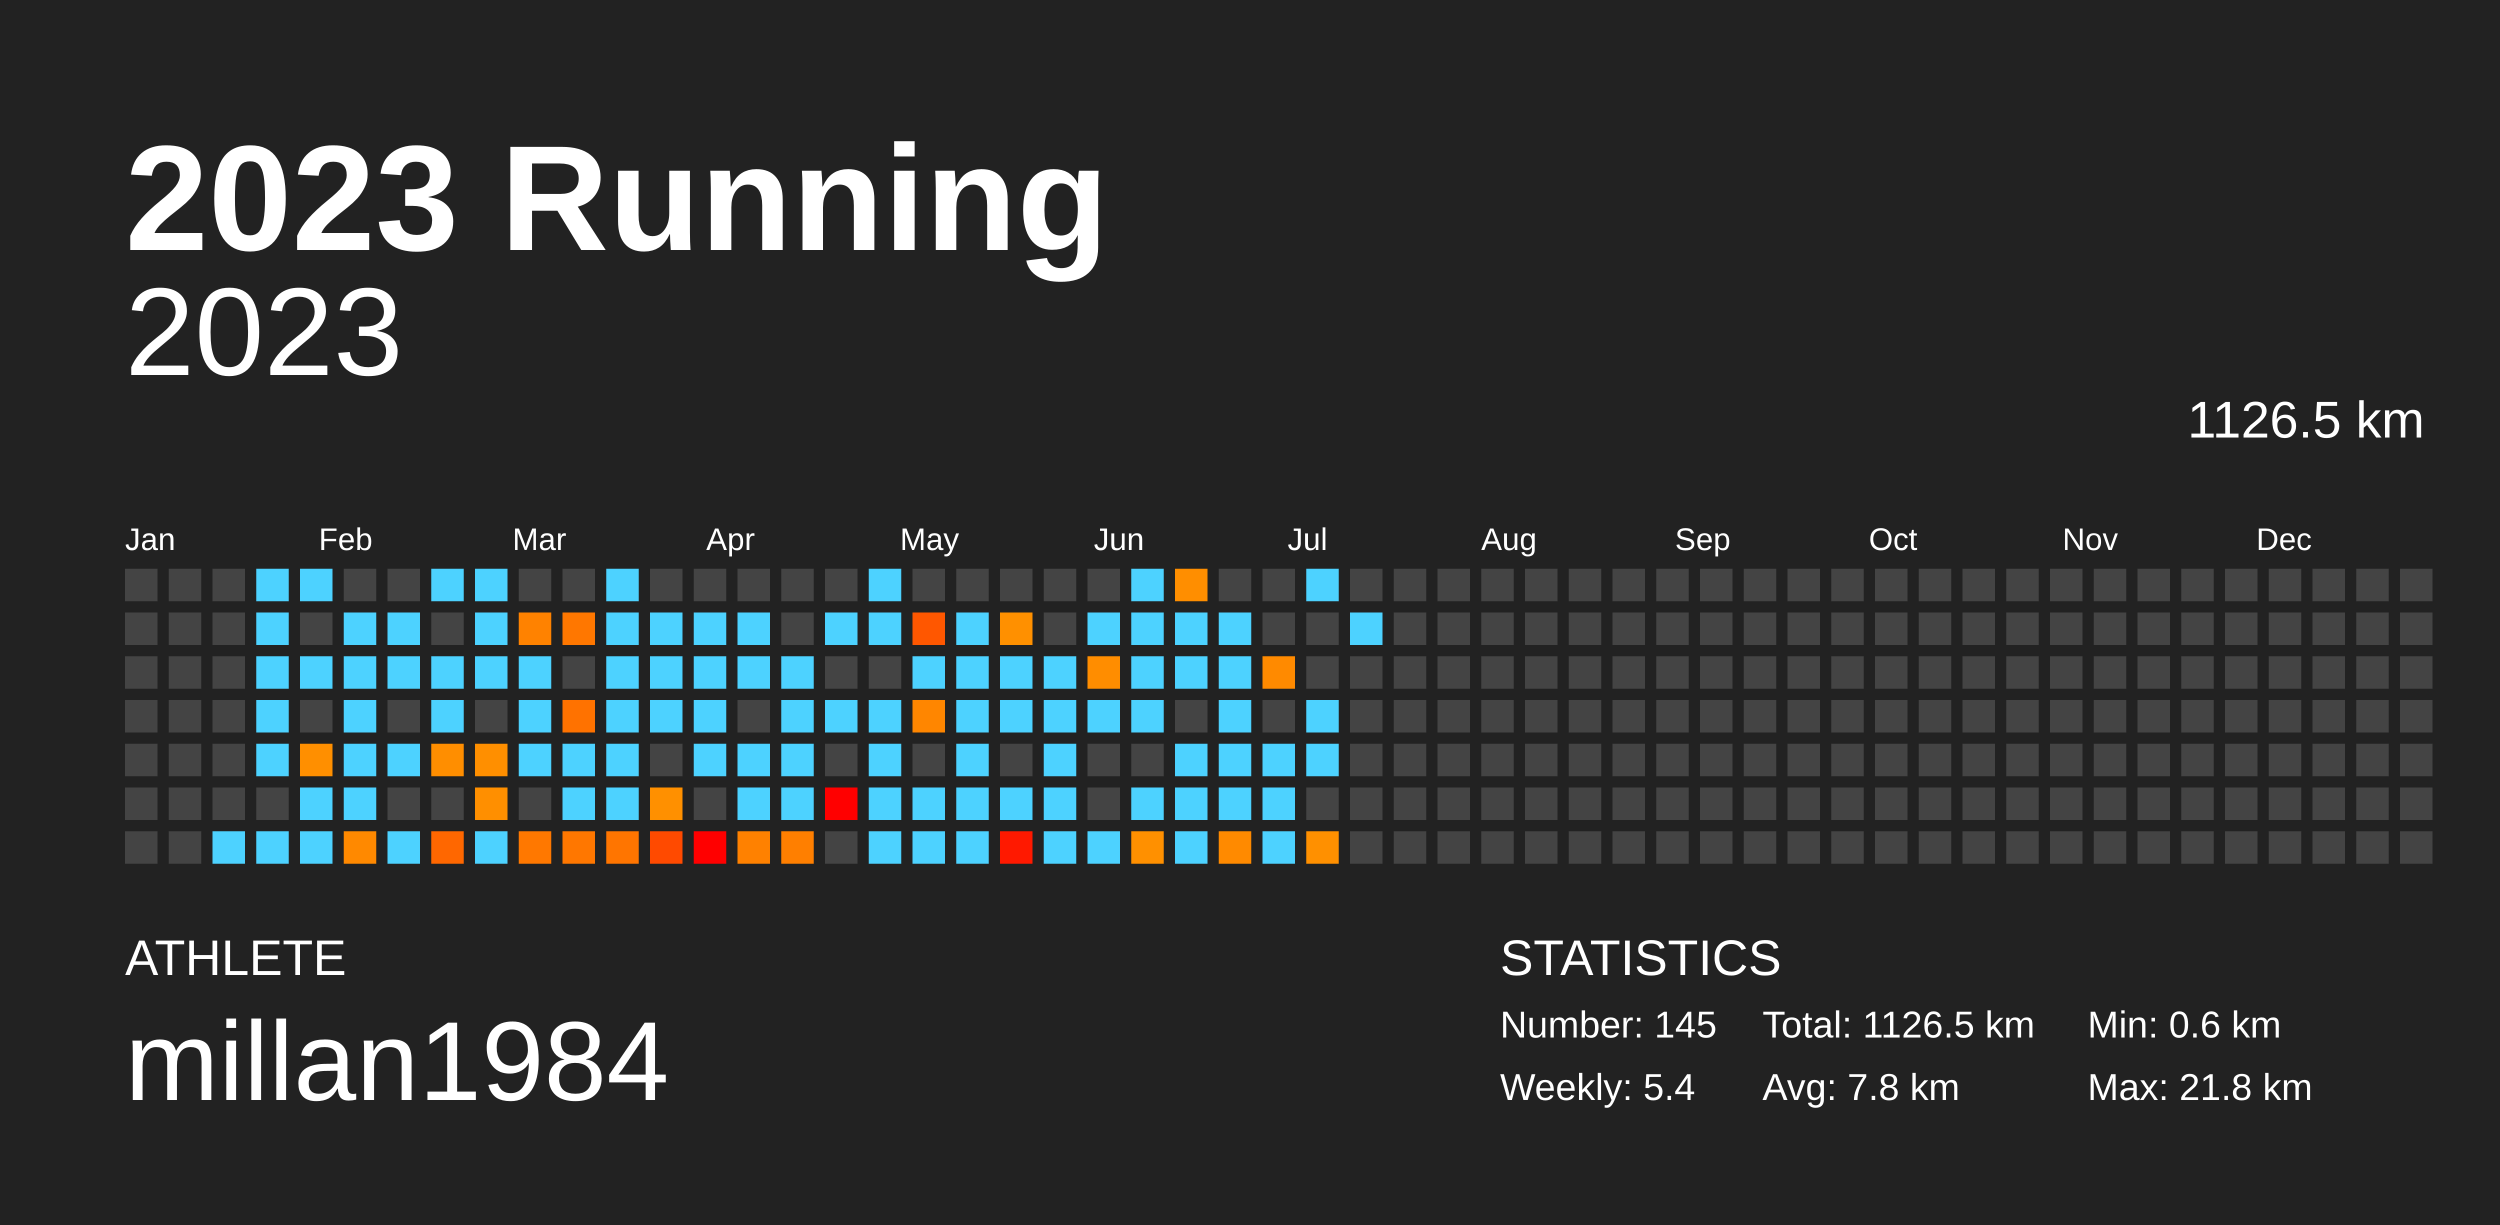
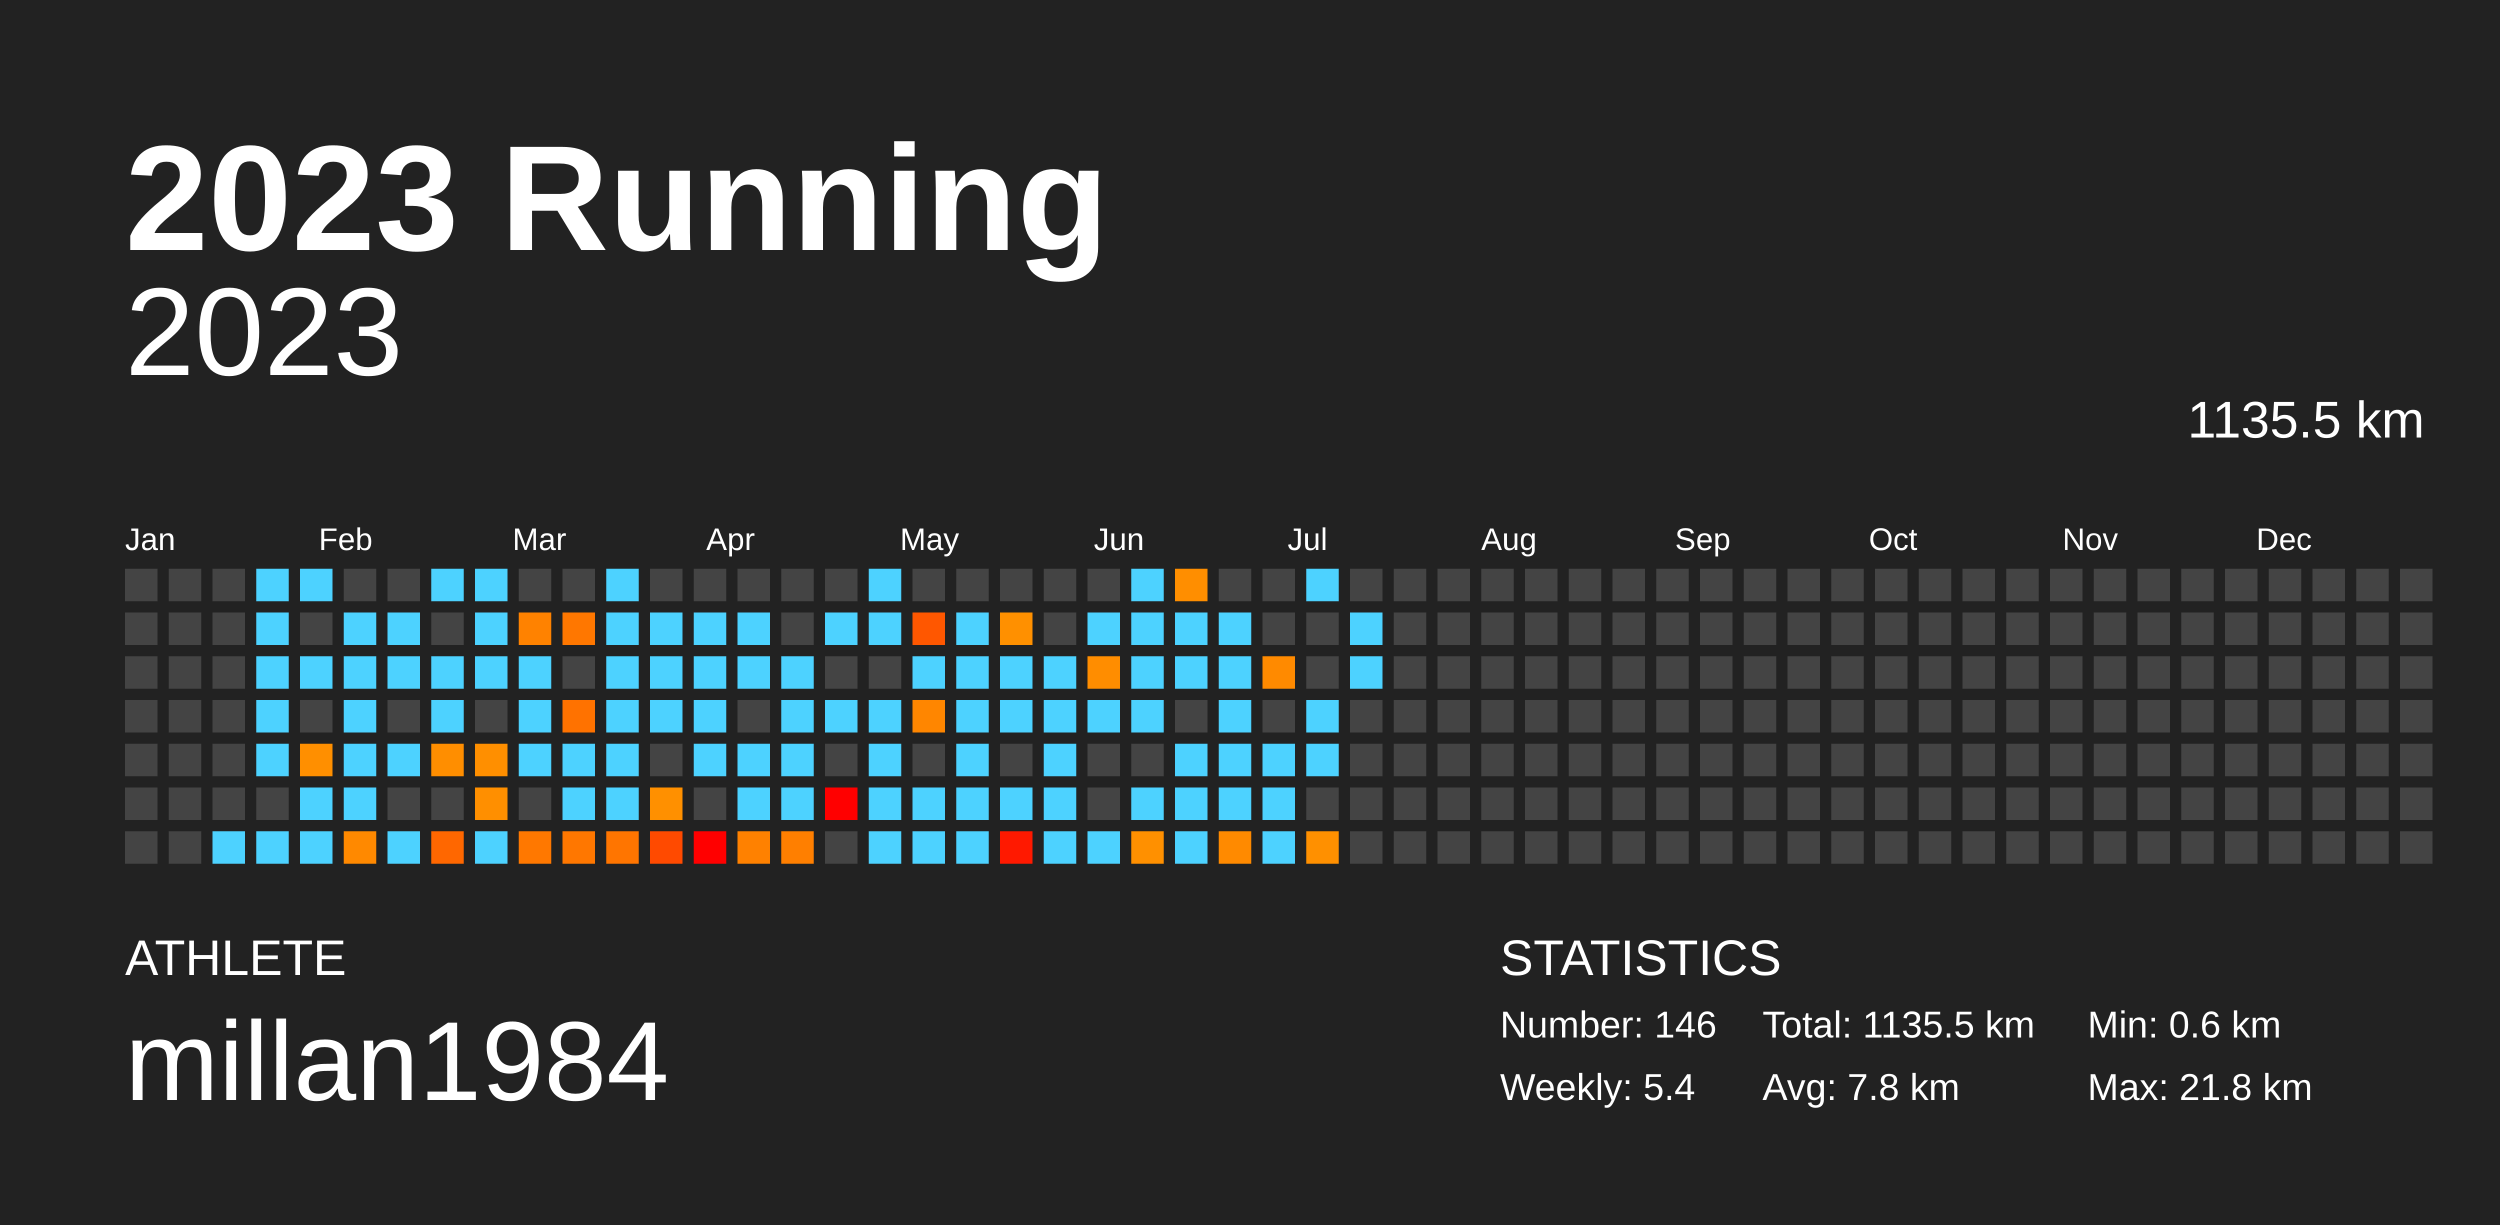
<svg xmlns="http://www.w3.org/2000/svg" baseProfile="full" height="98mm" version="1.1" viewBox="0,0,200,98" width="200mm">
  <defs />
  <rect fill="#222222" height="98" width="200" x="0" y="0" />
  <text fill="#FFFFFF" style="font-size:12px; font-family:Arial; font-weight:bold;" x="10" y="20">2023 Running</text>
  <text fill="#FFFFFF" style="font-size:4px; font-family:Arial" x="10" y="78">ATHLETE</text>
  <text fill="#FFFFFF" style="font-size:9px; font-family:Arial" x="10" y="88">millan1984</text>
  <text fill="#FFFFFF" style="font-size:4px; font-family:Arial" x="120" y="78">STATISTICS</text>
-   <text fill="#FFFFFF" style="font-size:3px; font-family:Arial" x="120" y="83">Number: 145</text>
+   <text fill="#FFFFFF" style="font-size:3px; font-family:Arial" x="120" y="83">Number: 146</text>
  <text fill="#FFFFFF" style="font-size:3px; font-family:Arial" x="120" y="88">Weekly: 5.4</text>
-   <text fill="#FFFFFF" style="font-size:3px; font-family:Arial" x="141" y="83">Total: 1126.5 km</text>
+   <text fill="#FFFFFF" style="font-size:3px; font-family:Arial" x="141" y="83">Total: 1135.5 km</text>
  <text fill="#FFFFFF" style="font-size:3px; font-family:Arial" x="141" y="88">Avg: 7.8 km</text>
  <text fill="#FFFFFF" style="font-size:3px; font-family:Arial" x="167" y="83">Min: 0.6 km</text>
  <text fill="#FFFFFF" style="font-size:3px; font-family:Arial" x="167" y="88">Max: 21.8 km</text>
  <text alignment-baseline="hanging" fill="#FFFFFF" style="font-size:10.0px; font-family:Arial;" x="10" y="30">2023</text>
-   <text alignment-baseline="hanging" fill="#FFFFFF" style="font-size:4.125px; font-family:Arial;" x="175" y="35">1126.5 km</text>
+   <text alignment-baseline="hanging" fill="#FFFFFF" style="font-size:4.125px; font-family:Arial;" x="175" y="35">1135.5 km</text>
  <text fill="#FFFFFF" style="font-size:2.5px; font-family:Arial" x="10.0" y="44">Jan</text>
  <text fill="#FFFFFF" style="font-size:2.5px; font-family:Arial" x="25.5" y="44">Feb</text>
  <text fill="#FFFFFF" style="font-size:2.5px; font-family:Arial" x="41.0" y="44">Mar</text>
  <text fill="#FFFFFF" style="font-size:2.5px; font-family:Arial" x="56.5" y="44">Apr</text>
  <text fill="#FFFFFF" style="font-size:2.5px; font-family:Arial" x="72.0" y="44">May</text>
  <text fill="#FFFFFF" style="font-size:2.5px; font-family:Arial" x="87.5" y="44">Jun</text>
  <text fill="#FFFFFF" style="font-size:2.5px; font-family:Arial" x="103.0" y="44">Jul</text>
  <text fill="#FFFFFF" style="font-size:2.5px; font-family:Arial" x="118.5" y="44">Aug</text>
  <text fill="#FFFFFF" style="font-size:2.5px; font-family:Arial" x="134.0" y="44">Sep</text>
  <text fill="#FFFFFF" style="font-size:2.5px; font-family:Arial" x="149.5" y="44">Oct</text>
  <text fill="#FFFFFF" style="font-size:2.5px; font-family:Arial" x="165.0" y="44">Nov</text>
  <text fill="#FFFFFF" style="font-size:2.5px; font-family:Arial" x="180.5" y="44">Dec</text>
  <rect fill="#444444" height="2.6" width="2.6" x="10.0" y="45.5" />
  <rect fill="#444444" height="2.6" width="2.6" x="10.0" y="49.0" />
  <rect fill="#444444" height="2.6" width="2.6" x="10.0" y="52.5" />
  <rect fill="#444444" height="2.6" width="2.6" x="10.0" y="56.0" />
  <rect fill="#444444" height="2.6" width="2.6" x="10.0" y="59.5" />
  <rect fill="#444444" height="2.6" width="2.6" x="10.0" y="63.0" />
  <rect fill="#444444" height="2.6" width="2.6" x="10.0" y="66.5" />
  <rect fill="#444444" height="2.6" width="2.6" x="13.5" y="45.5" />
  <rect fill="#444444" height="2.6" width="2.6" x="13.5" y="49.0" />
  <rect fill="#444444" height="2.6" width="2.6" x="13.5" y="52.5" />
  <rect fill="#444444" height="2.6" width="2.6" x="13.5" y="56.0" />
  <rect fill="#444444" height="2.6" width="2.6" x="13.5" y="59.5" />
  <rect fill="#444444" height="2.6" width="2.6" x="13.5" y="63.0" />
  <rect fill="#444444" height="2.6" width="2.6" x="13.5" y="66.5" />
  <rect fill="#444444" height="2.6" width="2.6" x="17.0" y="45.5" />
  <rect fill="#444444" height="2.6" width="2.6" x="17.0" y="49.0" />
  <rect fill="#444444" height="2.6" width="2.6" x="17.0" y="52.5" />
  <rect fill="#444444" height="2.6" width="2.6" x="17.0" y="56.0" />
  <rect fill="#444444" height="2.6" width="2.6" x="17.0" y="59.5" />
  <rect fill="#444444" height="2.6" width="2.6" x="17.0" y="63.0" />
  <rect fill="#4dd2ff" height="2.6" width="2.6" x="17.0" y="66.5" />
  <rect fill="#4dd2ff" height="2.6" width="2.6" x="20.5" y="45.5" />
  <rect fill="#4dd2ff" height="2.6" width="2.6" x="20.5" y="49.0" />
  <rect fill="#4dd2ff" height="2.6" width="2.6" x="20.5" y="52.5" />
  <rect fill="#4dd2ff" height="2.6" width="2.6" x="20.5" y="56.0" />
  <rect fill="#4dd2ff" height="2.6" width="2.6" x="20.5" y="59.5" />
  <rect fill="#444444" height="2.6" width="2.6" x="20.5" y="63.0" />
  <rect fill="#4dd2ff" height="2.6" width="2.6" x="20.5" y="66.5" />
  <rect fill="#4dd2ff" height="2.6" width="2.6" x="24.0" y="45.5" />
  <rect fill="#444444" height="2.6" width="2.6" x="24.0" y="49.0" />
  <rect fill="#4dd2ff" height="2.6" width="2.6" x="24.0" y="52.5" />
  <rect fill="#444444" height="2.6" width="2.6" x="24.0" y="56.0" />
  <rect fill="#ff8f00" height="2.6" width="2.6" x="24.0" y="59.5" />
  <rect fill="#4dd2ff" height="2.6" width="2.6" x="24.0" y="63.0" />
  <rect fill="#4dd2ff" height="2.6" width="2.6" x="24.0" y="66.5" />
  <rect fill="#444444" height="2.6" width="2.6" x="27.5" y="45.5" />
  <rect fill="#4dd2ff" height="2.6" width="2.6" x="27.5" y="49.0" />
  <rect fill="#4dd2ff" height="2.6" width="2.6" x="27.5" y="52.5" />
  <rect fill="#4dd2ff" height="2.6" width="2.6" x="27.5" y="56.0" />
  <rect fill="#4dd2ff" height="2.6" width="2.6" x="27.5" y="59.5" />
  <rect fill="#4dd2ff" height="2.6" width="2.6" x="27.5" y="63.0" />
  <rect fill="#ff8900" height="2.6" width="2.6" x="27.5" y="66.5" />
  <rect fill="#444444" height="2.6" width="2.6" x="31.0" y="45.5" />
  <rect fill="#4dd2ff" height="2.6" width="2.6" x="31.0" y="49.0" />
  <rect fill="#4dd2ff" height="2.6" width="2.6" x="31.0" y="52.5" />
  <rect fill="#444444" height="2.6" width="2.6" x="31.0" y="56.0" />
  <rect fill="#4dd2ff" height="2.6" width="2.6" x="31.0" y="59.5" />
  <rect fill="#444444" height="2.6" width="2.6" x="31.0" y="63.0" />
  <rect fill="#4dd2ff" height="2.6" width="2.6" x="31.0" y="66.5" />
  <rect fill="#4dd2ff" height="2.6" width="2.6" x="34.5" y="45.5" />
  <rect fill="#444444" height="2.6" width="2.6" x="34.5" y="49.0" />
  <rect fill="#4dd2ff" height="2.6" width="2.6" x="34.5" y="52.5" />
  <rect fill="#4dd2ff" height="2.6" width="2.6" x="34.5" y="56.0" />
  <rect fill="#ff8e00" height="2.6" width="2.6" x="34.5" y="59.5" />
  <rect fill="#444444" height="2.6" width="2.6" x="34.5" y="63.0" />
  <rect fill="#ff6700" height="2.6" width="2.6" x="34.5" y="66.5" />
  <rect fill="#4dd2ff" height="2.6" width="2.6" x="38.0" y="45.5" />
  <rect fill="#4dd2ff" height="2.6" width="2.6" x="38.0" y="49.0" />
  <rect fill="#4dd2ff" height="2.6" width="2.6" x="38.0" y="52.5" />
  <rect fill="#444444" height="2.6" width="2.6" x="38.0" y="56.0" />
  <rect fill="#ff8f00" height="2.6" width="2.6" x="38.0" y="59.5" />
  <rect fill="#ff8f00" height="2.6" width="2.6" x="38.0" y="63.0" />
  <rect fill="#4dd2ff" height="2.6" width="2.6" x="38.0" y="66.5" />
  <rect fill="#444444" height="2.6" width="2.6" x="41.5" y="45.5" />
  <rect fill="#ff8200" height="2.6" width="2.6" x="41.5" y="49.0" />
  <rect fill="#4dd2ff" height="2.6" width="2.6" x="41.5" y="52.5" />
  <rect fill="#4dd2ff" height="2.6" width="2.6" x="41.5" y="56.0" />
  <rect fill="#4dd2ff" height="2.6" width="2.6" x="41.5" y="59.5" />
  <rect fill="#444444" height="2.6" width="2.6" x="41.5" y="63.0" />
  <rect fill="#ff7800" height="2.6" width="2.6" x="41.5" y="66.5" />
  <rect fill="#444444" height="2.6" width="2.6" x="45.0" y="45.5" />
  <rect fill="#ff7700" height="2.6" width="2.6" x="45.0" y="49.0" />
  <rect fill="#444444" height="2.6" width="2.6" x="45.0" y="52.5" />
  <rect fill="#ff7200" height="2.6" width="2.6" x="45.0" y="56.0" />
  <rect fill="#4dd2ff" height="2.6" width="2.6" x="45.0" y="59.5" />
  <rect fill="#4dd2ff" height="2.6" width="2.6" x="45.0" y="63.0" />
  <rect fill="#ff7700" height="2.6" width="2.6" x="45.0" y="66.5" />
  <rect fill="#4dd2ff" height="2.6" width="2.6" x="48.5" y="45.5" />
  <rect fill="#4dd2ff" height="2.6" width="2.6" x="48.5" y="49.0" />
  <rect fill="#4dd2ff" height="2.6" width="2.6" x="48.5" y="52.5" />
  <rect fill="#4dd2ff" height="2.6" width="2.6" x="48.5" y="56.0" />
  <rect fill="#4dd2ff" height="2.6" width="2.6" x="48.5" y="59.5" />
  <rect fill="#4dd2ff" height="2.6" width="2.6" x="48.5" y="63.0" />
  <rect fill="#ff7500" height="2.6" width="2.6" x="48.5" y="66.5" />
  <rect fill="#444444" height="2.6" width="2.6" x="52.0" y="45.5" />
  <rect fill="#4dd2ff" height="2.6" width="2.6" x="52.0" y="49.0" />
  <rect fill="#4dd2ff" height="2.6" width="2.6" x="52.0" y="52.5" />
  <rect fill="#4dd2ff" height="2.6" width="2.6" x="52.0" y="56.0" />
  <rect fill="#444444" height="2.6" width="2.6" x="52.0" y="59.5" />
  <rect fill="#ff9000" height="2.6" width="2.6" x="52.0" y="63.0" />
  <rect fill="#ff4a00" height="2.6" width="2.6" x="52.0" y="66.5" />
  <rect fill="#444444" height="2.6" width="2.6" x="55.5" y="45.5" />
  <rect fill="#4dd2ff" height="2.6" width="2.6" x="55.5" y="49.0" />
  <rect fill="#4dd2ff" height="2.6" width="2.6" x="55.5" y="52.5" />
  <rect fill="#4dd2ff" height="2.6" width="2.6" x="55.5" y="56.0" />
  <rect fill="#4dd2ff" height="2.6" width="2.6" x="55.5" y="59.5" />
  <rect fill="#444444" height="2.6" width="2.6" x="55.5" y="63.0" />
  <rect fill="red" height="2.6" width="2.6" x="55.5" y="66.5" />
  <rect fill="#444444" height="2.6" width="2.6" x="59.0" y="45.5" />
  <rect fill="#4dd2ff" height="2.6" width="2.6" x="59.0" y="49.0" />
  <rect fill="#4dd2ff" height="2.6" width="2.6" x="59.0" y="52.5" />
  <rect fill="#444444" height="2.6" width="2.6" x="59.0" y="56.0" />
  <rect fill="#4dd2ff" height="2.6" width="2.6" x="59.0" y="59.5" />
  <rect fill="#4dd2ff" height="2.6" width="2.6" x="59.0" y="63.0" />
  <rect fill="#ff8100" height="2.6" width="2.6" x="59.0" y="66.5" />
  <rect fill="#444444" height="2.6" width="2.6" x="62.5" y="45.5" />
  <rect fill="#444444" height="2.6" width="2.6" x="62.5" y="49.0" />
  <rect fill="#4dd2ff" height="2.6" width="2.6" x="62.5" y="52.5" />
  <rect fill="#4dd2ff" height="2.6" width="2.6" x="62.5" y="56.0" />
  <rect fill="#4dd2ff" height="2.6" width="2.6" x="62.5" y="59.5" />
  <rect fill="#4dd2ff" height="2.6" width="2.6" x="62.5" y="63.0" />
  <rect fill="#ff7f00" height="2.6" width="2.6" x="62.5" y="66.5" />
  <rect fill="#444444" height="2.6" width="2.6" x="66.0" y="45.5" />
  <rect fill="#4dd2ff" height="2.6" width="2.6" x="66.0" y="49.0" />
  <rect fill="#444444" height="2.6" width="2.6" x="66.0" y="52.5" />
  <rect fill="#4dd2ff" height="2.6" width="2.6" x="66.0" y="56.0" />
  <rect fill="#444444" height="2.6" width="2.6" x="66.0" y="59.5" />
  <rect fill="red" height="2.6" width="2.6" x="66.0" y="63.0" />
  <rect fill="#444444" height="2.6" width="2.6" x="66.0" y="66.5" />
  <rect fill="#4dd2ff" height="2.6" width="2.6" x="69.5" y="45.5" />
  <rect fill="#4dd2ff" height="2.6" width="2.6" x="69.5" y="49.0" />
  <rect fill="#444444" height="2.6" width="2.6" x="69.5" y="52.5" />
  <rect fill="#4dd2ff" height="2.6" width="2.6" x="69.5" y="56.0" />
  <rect fill="#4dd2ff" height="2.6" width="2.6" x="69.5" y="59.5" />
  <rect fill="#4dd2ff" height="2.6" width="2.6" x="69.5" y="63.0" />
  <rect fill="#4dd2ff" height="2.6" width="2.6" x="69.5" y="66.5" />
  <rect fill="#444444" height="2.6" width="2.6" x="73.0" y="45.5" />
  <rect fill="#ff5700" height="2.6" width="2.6" x="73.0" y="49.0" />
  <rect fill="#4dd2ff" height="2.6" width="2.6" x="73.0" y="52.5" />
  <rect fill="#ff8600" height="2.6" width="2.6" x="73.0" y="56.0" />
  <rect fill="#444444" height="2.6" width="2.6" x="73.0" y="59.5" />
  <rect fill="#4dd2ff" height="2.6" width="2.6" x="73.0" y="63.0" />
  <rect fill="#4dd2ff" height="2.6" width="2.6" x="73.0" y="66.5" />
  <rect fill="#444444" height="2.6" width="2.6" x="76.5" y="45.5" />
  <rect fill="#4dd2ff" height="2.6" width="2.6" x="76.5" y="49.0" />
  <rect fill="#4dd2ff" height="2.6" width="2.6" x="76.5" y="52.5" />
  <rect fill="#4dd2ff" height="2.6" width="2.6" x="76.5" y="56.0" />
  <rect fill="#4dd2ff" height="2.6" width="2.6" x="76.5" y="59.5" />
  <rect fill="#4dd2ff" height="2.6" width="2.6" x="76.5" y="63.0" />
  <rect fill="#4dd2ff" height="2.6" width="2.6" x="76.5" y="66.5" />
  <rect fill="#444444" height="2.6" width="2.6" x="80.0" y="45.5" />
  <rect fill="#ff9000" height="2.6" width="2.6" x="80.0" y="49.0" />
  <rect fill="#4dd2ff" height="2.6" width="2.6" x="80.0" y="52.5" />
  <rect fill="#4dd2ff" height="2.6" width="2.6" x="80.0" y="56.0" />
  <rect fill="#444444" height="2.6" width="2.6" x="80.0" y="59.5" />
  <rect fill="#4dd2ff" height="2.6" width="2.6" x="80.0" y="63.0" />
  <rect fill="#ff1900" height="2.6" width="2.6" x="80.0" y="66.5" />
  <rect fill="#444444" height="2.6" width="2.6" x="83.5" y="45.5" />
  <rect fill="#444444" height="2.6" width="2.6" x="83.5" y="49.0" />
  <rect fill="#4dd2ff" height="2.6" width="2.6" x="83.5" y="52.5" />
  <rect fill="#4dd2ff" height="2.6" width="2.6" x="83.5" y="56.0" />
  <rect fill="#4dd2ff" height="2.6" width="2.6" x="83.5" y="59.5" />
  <rect fill="#4dd2ff" height="2.6" width="2.6" x="83.5" y="63.0" />
  <rect fill="#4dd2ff" height="2.6" width="2.6" x="83.5" y="66.5" />
  <rect fill="#444444" height="2.6" width="2.6" x="87.0" y="45.5" />
  <rect fill="#4dd2ff" height="2.6" width="2.6" x="87.0" y="49.0" />
  <rect fill="#ff8d00" height="2.6" width="2.6" x="87.0" y="52.5" />
  <rect fill="#4dd2ff" height="2.6" width="2.6" x="87.0" y="56.0" />
  <rect fill="#444444" height="2.6" width="2.6" x="87.0" y="59.5" />
  <rect fill="#444444" height="2.6" width="2.6" x="87.0" y="63.0" />
  <rect fill="#4dd2ff" height="2.6" width="2.6" x="87.0" y="66.5" />
  <rect fill="#4dd2ff" height="2.6" width="2.6" x="90.5" y="45.5" />
  <rect fill="#4dd2ff" height="2.6" width="2.6" x="90.5" y="49.0" />
  <rect fill="#4dd2ff" height="2.6" width="2.6" x="90.5" y="52.5" />
  <rect fill="#4dd2ff" height="2.6" width="2.6" x="90.5" y="56.0" />
  <rect fill="#444444" height="2.6" width="2.6" x="90.5" y="59.5" />
  <rect fill="#4dd2ff" height="2.6" width="2.6" x="90.5" y="63.0" />
  <rect fill="#ff9000" height="2.6" width="2.6" x="90.5" y="66.5" />
  <rect fill="#ff8e00" height="2.6" width="2.6" x="94.0" y="45.5" />
  <rect fill="#4dd2ff" height="2.6" width="2.6" x="94.0" y="49.0" />
  <rect fill="#4dd2ff" height="2.6" width="2.6" x="94.0" y="52.5" />
  <rect fill="#444444" height="2.6" width="2.6" x="94.0" y="56.0" />
  <rect fill="#4dd2ff" height="2.6" width="2.6" x="94.0" y="59.5" />
  <rect fill="#4dd2ff" height="2.6" width="2.6" x="94.0" y="63.0" />
  <rect fill="#4dd2ff" height="2.6" width="2.6" x="94.0" y="66.5" />
  <rect fill="#444444" height="2.6" width="2.6" x="97.5" y="45.5" />
  <rect fill="#4dd2ff" height="2.6" width="2.6" x="97.5" y="49.0" />
  <rect fill="#4dd2ff" height="2.6" width="2.6" x="97.5" y="52.5" />
  <rect fill="#4dd2ff" height="2.6" width="2.6" x="97.5" y="56.0" />
  <rect fill="#4dd2ff" height="2.6" width="2.6" x="97.5" y="59.5" />
  <rect fill="#4dd2ff" height="2.6" width="2.6" x="97.5" y="63.0" />
  <rect fill="#ff8a00" height="2.6" width="2.6" x="97.5" y="66.5" />
  <rect fill="#444444" height="2.6" width="2.6" x="101.0" y="45.5" />
  <rect fill="#444444" height="2.6" width="2.6" x="101.0" y="49.0" />
  <rect fill="#ff8a00" height="2.6" width="2.6" x="101.0" y="52.5" />
  <rect fill="#444444" height="2.6" width="2.6" x="101.0" y="56.0" />
  <rect fill="#4dd2ff" height="2.6" width="2.6" x="101.0" y="59.5" />
  <rect fill="#4dd2ff" height="2.6" width="2.6" x="101.0" y="63.0" />
  <rect fill="#4dd2ff" height="2.6" width="2.6" x="101.0" y="66.5" />
  <rect fill="#4dd2ff" height="2.6" width="2.6" x="104.5" y="45.5" />
  <rect fill="#444444" height="2.6" width="2.6" x="104.5" y="49.0" />
  <rect fill="#444444" height="2.6" width="2.6" x="104.5" y="52.5" />
  <rect fill="#4dd2ff" height="2.6" width="2.6" x="104.5" y="56.0" />
  <rect fill="#4dd2ff" height="2.6" width="2.6" x="104.5" y="59.5" />
  <rect fill="#444444" height="2.6" width="2.6" x="104.5" y="63.0" />
  <rect fill="#ff9000" height="2.6" width="2.6" x="104.5" y="66.5" />
  <rect fill="#444444" height="2.6" width="2.6" x="108.0" y="45.5" />
  <rect fill="#4dd2ff" height="2.6" width="2.6" x="108.0" y="49.0" />
-   <rect fill="#444444" height="2.6" width="2.6" x="108.0" y="52.5" />
+   <rect fill="#4dd2ff" height="2.6" width="2.6" x="108.0" y="52.5" />
  <rect fill="#444444" height="2.6" width="2.6" x="108.0" y="56.0" />
  <rect fill="#444444" height="2.6" width="2.6" x="108.0" y="59.5" />
  <rect fill="#444444" height="2.6" width="2.6" x="108.0" y="63.0" />
  <rect fill="#444444" height="2.6" width="2.6" x="108.0" y="66.5" />
  <rect fill="#444444" height="2.6" width="2.6" x="111.5" y="45.5" />
  <rect fill="#444444" height="2.6" width="2.6" x="111.5" y="49.0" />
  <rect fill="#444444" height="2.6" width="2.6" x="111.5" y="52.5" />
  <rect fill="#444444" height="2.6" width="2.6" x="111.5" y="56.0" />
  <rect fill="#444444" height="2.6" width="2.6" x="111.5" y="59.5" />
  <rect fill="#444444" height="2.6" width="2.6" x="111.5" y="63.0" />
  <rect fill="#444444" height="2.6" width="2.6" x="111.5" y="66.5" />
  <rect fill="#444444" height="2.6" width="2.6" x="115.0" y="45.5" />
  <rect fill="#444444" height="2.6" width="2.6" x="115.0" y="49.0" />
  <rect fill="#444444" height="2.6" width="2.6" x="115.0" y="52.5" />
  <rect fill="#444444" height="2.6" width="2.6" x="115.0" y="56.0" />
  <rect fill="#444444" height="2.6" width="2.6" x="115.0" y="59.5" />
  <rect fill="#444444" height="2.6" width="2.6" x="115.0" y="63.0" />
  <rect fill="#444444" height="2.6" width="2.6" x="115.0" y="66.5" />
  <rect fill="#444444" height="2.6" width="2.6" x="118.5" y="45.5" />
  <rect fill="#444444" height="2.6" width="2.6" x="118.5" y="49.0" />
  <rect fill="#444444" height="2.6" width="2.6" x="118.5" y="52.5" />
  <rect fill="#444444" height="2.6" width="2.6" x="118.5" y="56.0" />
  <rect fill="#444444" height="2.6" width="2.6" x="118.5" y="59.5" />
  <rect fill="#444444" height="2.6" width="2.6" x="118.5" y="63.0" />
  <rect fill="#444444" height="2.6" width="2.6" x="118.5" y="66.5" />
  <rect fill="#444444" height="2.6" width="2.6" x="122.0" y="45.5" />
  <rect fill="#444444" height="2.6" width="2.6" x="122.0" y="49.0" />
  <rect fill="#444444" height="2.6" width="2.6" x="122.0" y="52.5" />
  <rect fill="#444444" height="2.6" width="2.6" x="122.0" y="56.0" />
  <rect fill="#444444" height="2.6" width="2.6" x="122.0" y="59.5" />
  <rect fill="#444444" height="2.6" width="2.6" x="122.0" y="63.0" />
  <rect fill="#444444" height="2.6" width="2.6" x="122.0" y="66.5" />
  <rect fill="#444444" height="2.6" width="2.6" x="125.5" y="45.5" />
  <rect fill="#444444" height="2.6" width="2.6" x="125.5" y="49.0" />
  <rect fill="#444444" height="2.6" width="2.6" x="125.5" y="52.5" />
  <rect fill="#444444" height="2.6" width="2.6" x="125.5" y="56.0" />
  <rect fill="#444444" height="2.6" width="2.6" x="125.5" y="59.5" />
  <rect fill="#444444" height="2.6" width="2.6" x="125.5" y="63.0" />
  <rect fill="#444444" height="2.6" width="2.6" x="125.5" y="66.5" />
  <rect fill="#444444" height="2.6" width="2.6" x="129.0" y="45.5" />
  <rect fill="#444444" height="2.6" width="2.6" x="129.0" y="49.0" />
  <rect fill="#444444" height="2.6" width="2.6" x="129.0" y="52.5" />
  <rect fill="#444444" height="2.6" width="2.6" x="129.0" y="56.0" />
  <rect fill="#444444" height="2.6" width="2.6" x="129.0" y="59.5" />
  <rect fill="#444444" height="2.6" width="2.6" x="129.0" y="63.0" />
  <rect fill="#444444" height="2.6" width="2.6" x="129.0" y="66.5" />
  <rect fill="#444444" height="2.6" width="2.6" x="132.5" y="45.5" />
  <rect fill="#444444" height="2.6" width="2.6" x="132.5" y="49.0" />
  <rect fill="#444444" height="2.6" width="2.6" x="132.5" y="52.5" />
  <rect fill="#444444" height="2.6" width="2.6" x="132.5" y="56.0" />
  <rect fill="#444444" height="2.6" width="2.6" x="132.5" y="59.5" />
  <rect fill="#444444" height="2.6" width="2.6" x="132.5" y="63.0" />
  <rect fill="#444444" height="2.6" width="2.6" x="132.5" y="66.5" />
  <rect fill="#444444" height="2.6" width="2.6" x="136.0" y="45.5" />
  <rect fill="#444444" height="2.6" width="2.6" x="136.0" y="49.0" />
  <rect fill="#444444" height="2.6" width="2.6" x="136.0" y="52.5" />
  <rect fill="#444444" height="2.6" width="2.6" x="136.0" y="56.0" />
  <rect fill="#444444" height="2.6" width="2.6" x="136.0" y="59.5" />
  <rect fill="#444444" height="2.6" width="2.6" x="136.0" y="63.0" />
  <rect fill="#444444" height="2.6" width="2.6" x="136.0" y="66.5" />
  <rect fill="#444444" height="2.6" width="2.6" x="139.5" y="45.5" />
  <rect fill="#444444" height="2.6" width="2.6" x="139.5" y="49.0" />
  <rect fill="#444444" height="2.6" width="2.6" x="139.5" y="52.5" />
  <rect fill="#444444" height="2.6" width="2.6" x="139.5" y="56.0" />
  <rect fill="#444444" height="2.6" width="2.6" x="139.5" y="59.5" />
  <rect fill="#444444" height="2.6" width="2.6" x="139.5" y="63.0" />
  <rect fill="#444444" height="2.6" width="2.6" x="139.5" y="66.5" />
  <rect fill="#444444" height="2.6" width="2.6" x="143.0" y="45.5" />
  <rect fill="#444444" height="2.6" width="2.6" x="143.0" y="49.0" />
  <rect fill="#444444" height="2.6" width="2.6" x="143.0" y="52.5" />
  <rect fill="#444444" height="2.6" width="2.6" x="143.0" y="56.0" />
  <rect fill="#444444" height="2.6" width="2.6" x="143.0" y="59.5" />
  <rect fill="#444444" height="2.6" width="2.6" x="143.0" y="63.0" />
  <rect fill="#444444" height="2.6" width="2.6" x="143.0" y="66.5" />
  <rect fill="#444444" height="2.6" width="2.6" x="146.5" y="45.5" />
  <rect fill="#444444" height="2.6" width="2.6" x="146.5" y="49.0" />
  <rect fill="#444444" height="2.6" width="2.6" x="146.5" y="52.5" />
  <rect fill="#444444" height="2.6" width="2.6" x="146.5" y="56.0" />
  <rect fill="#444444" height="2.6" width="2.6" x="146.5" y="59.5" />
  <rect fill="#444444" height="2.6" width="2.6" x="146.5" y="63.0" />
  <rect fill="#444444" height="2.6" width="2.6" x="146.5" y="66.5" />
  <rect fill="#444444" height="2.6" width="2.6" x="150.0" y="45.5" />
  <rect fill="#444444" height="2.6" width="2.6" x="150.0" y="49.0" />
  <rect fill="#444444" height="2.6" width="2.6" x="150.0" y="52.5" />
  <rect fill="#444444" height="2.6" width="2.6" x="150.0" y="56.0" />
  <rect fill="#444444" height="2.6" width="2.6" x="150.0" y="59.5" />
  <rect fill="#444444" height="2.6" width="2.6" x="150.0" y="63.0" />
  <rect fill="#444444" height="2.6" width="2.6" x="150.0" y="66.5" />
  <rect fill="#444444" height="2.6" width="2.6" x="153.5" y="45.5" />
  <rect fill="#444444" height="2.6" width="2.6" x="153.5" y="49.0" />
  <rect fill="#444444" height="2.6" width="2.6" x="153.5" y="52.5" />
  <rect fill="#444444" height="2.6" width="2.6" x="153.5" y="56.0" />
  <rect fill="#444444" height="2.6" width="2.6" x="153.5" y="59.5" />
  <rect fill="#444444" height="2.6" width="2.6" x="153.5" y="63.0" />
  <rect fill="#444444" height="2.6" width="2.6" x="153.5" y="66.5" />
  <rect fill="#444444" height="2.6" width="2.6" x="157.0" y="45.5" />
  <rect fill="#444444" height="2.6" width="2.6" x="157.0" y="49.0" />
  <rect fill="#444444" height="2.6" width="2.6" x="157.0" y="52.5" />
  <rect fill="#444444" height="2.6" width="2.6" x="157.0" y="56.0" />
  <rect fill="#444444" height="2.6" width="2.6" x="157.0" y="59.5" />
  <rect fill="#444444" height="2.6" width="2.6" x="157.0" y="63.0" />
  <rect fill="#444444" height="2.6" width="2.6" x="157.0" y="66.5" />
  <rect fill="#444444" height="2.6" width="2.6" x="160.5" y="45.5" />
  <rect fill="#444444" height="2.6" width="2.6" x="160.5" y="49.0" />
  <rect fill="#444444" height="2.6" width="2.6" x="160.5" y="52.5" />
  <rect fill="#444444" height="2.6" width="2.6" x="160.5" y="56.0" />
  <rect fill="#444444" height="2.6" width="2.6" x="160.5" y="59.5" />
  <rect fill="#444444" height="2.6" width="2.6" x="160.5" y="63.0" />
  <rect fill="#444444" height="2.6" width="2.6" x="160.5" y="66.5" />
  <rect fill="#444444" height="2.6" width="2.6" x="164.0" y="45.5" />
  <rect fill="#444444" height="2.6" width="2.6" x="164.0" y="49.0" />
  <rect fill="#444444" height="2.6" width="2.6" x="164.0" y="52.5" />
  <rect fill="#444444" height="2.6" width="2.6" x="164.0" y="56.0" />
  <rect fill="#444444" height="2.6" width="2.6" x="164.0" y="59.5" />
  <rect fill="#444444" height="2.6" width="2.6" x="164.0" y="63.0" />
  <rect fill="#444444" height="2.6" width="2.6" x="164.0" y="66.5" />
  <rect fill="#444444" height="2.6" width="2.6" x="167.5" y="45.5" />
  <rect fill="#444444" height="2.6" width="2.6" x="167.5" y="49.0" />
  <rect fill="#444444" height="2.6" width="2.6" x="167.5" y="52.5" />
  <rect fill="#444444" height="2.6" width="2.6" x="167.5" y="56.0" />
  <rect fill="#444444" height="2.6" width="2.6" x="167.5" y="59.5" />
  <rect fill="#444444" height="2.6" width="2.6" x="167.5" y="63.0" />
  <rect fill="#444444" height="2.6" width="2.6" x="167.5" y="66.5" />
  <rect fill="#444444" height="2.6" width="2.6" x="171.0" y="45.5" />
  <rect fill="#444444" height="2.6" width="2.6" x="171.0" y="49.0" />
  <rect fill="#444444" height="2.6" width="2.6" x="171.0" y="52.5" />
  <rect fill="#444444" height="2.6" width="2.6" x="171.0" y="56.0" />
  <rect fill="#444444" height="2.6" width="2.6" x="171.0" y="59.5" />
  <rect fill="#444444" height="2.6" width="2.6" x="171.0" y="63.0" />
  <rect fill="#444444" height="2.6" width="2.6" x="171.0" y="66.5" />
  <rect fill="#444444" height="2.6" width="2.6" x="174.5" y="45.5" />
  <rect fill="#444444" height="2.6" width="2.6" x="174.5" y="49.0" />
  <rect fill="#444444" height="2.6" width="2.6" x="174.5" y="52.5" />
  <rect fill="#444444" height="2.6" width="2.6" x="174.5" y="56.0" />
  <rect fill="#444444" height="2.6" width="2.6" x="174.5" y="59.5" />
  <rect fill="#444444" height="2.6" width="2.6" x="174.5" y="63.0" />
  <rect fill="#444444" height="2.6" width="2.6" x="174.5" y="66.5" />
  <rect fill="#444444" height="2.6" width="2.6" x="178.0" y="45.5" />
  <rect fill="#444444" height="2.6" width="2.6" x="178.0" y="49.0" />
  <rect fill="#444444" height="2.6" width="2.6" x="178.0" y="52.5" />
  <rect fill="#444444" height="2.6" width="2.6" x="178.0" y="56.0" />
  <rect fill="#444444" height="2.6" width="2.6" x="178.0" y="59.5" />
  <rect fill="#444444" height="2.6" width="2.6" x="178.0" y="63.0" />
  <rect fill="#444444" height="2.6" width="2.6" x="178.0" y="66.5" />
  <rect fill="#444444" height="2.6" width="2.6" x="181.5" y="45.5" />
  <rect fill="#444444" height="2.6" width="2.6" x="181.5" y="49.0" />
  <rect fill="#444444" height="2.6" width="2.6" x="181.5" y="52.5" />
  <rect fill="#444444" height="2.6" width="2.6" x="181.5" y="56.0" />
  <rect fill="#444444" height="2.6" width="2.6" x="181.5" y="59.5" />
  <rect fill="#444444" height="2.6" width="2.6" x="181.5" y="63.0" />
  <rect fill="#444444" height="2.6" width="2.6" x="181.5" y="66.5" />
  <rect fill="#444444" height="2.6" width="2.6" x="185.0" y="45.5" />
  <rect fill="#444444" height="2.6" width="2.6" x="185.0" y="49.0" />
  <rect fill="#444444" height="2.6" width="2.6" x="185.0" y="52.5" />
  <rect fill="#444444" height="2.6" width="2.6" x="185.0" y="56.0" />
  <rect fill="#444444" height="2.6" width="2.6" x="185.0" y="59.5" />
  <rect fill="#444444" height="2.6" width="2.6" x="185.0" y="63.0" />
  <rect fill="#444444" height="2.6" width="2.6" x="185.0" y="66.5" />
  <rect fill="#444444" height="2.6" width="2.6" x="188.5" y="45.5" />
  <rect fill="#444444" height="2.6" width="2.6" x="188.5" y="49.0" />
  <rect fill="#444444" height="2.6" width="2.6" x="188.5" y="52.5" />
  <rect fill="#444444" height="2.6" width="2.6" x="188.5" y="56.0" />
  <rect fill="#444444" height="2.6" width="2.6" x="188.5" y="59.5" />
  <rect fill="#444444" height="2.6" width="2.6" x="188.5" y="63.0" />
  <rect fill="#444444" height="2.6" width="2.6" x="188.5" y="66.5" />
  <rect fill="#444444" height="2.6" width="2.6" x="192.0" y="45.5" />
  <rect fill="#444444" height="2.6" width="2.6" x="192.0" y="49.0" />
  <rect fill="#444444" height="2.6" width="2.6" x="192.0" y="52.5" />
  <rect fill="#444444" height="2.6" width="2.6" x="192.0" y="56.0" />
  <rect fill="#444444" height="2.6" width="2.6" x="192.0" y="59.5" />
  <rect fill="#444444" height="2.6" width="2.6" x="192.0" y="63.0" />
  <rect fill="#444444" height="2.6" width="2.6" x="192.0" y="66.5" />
</svg>
